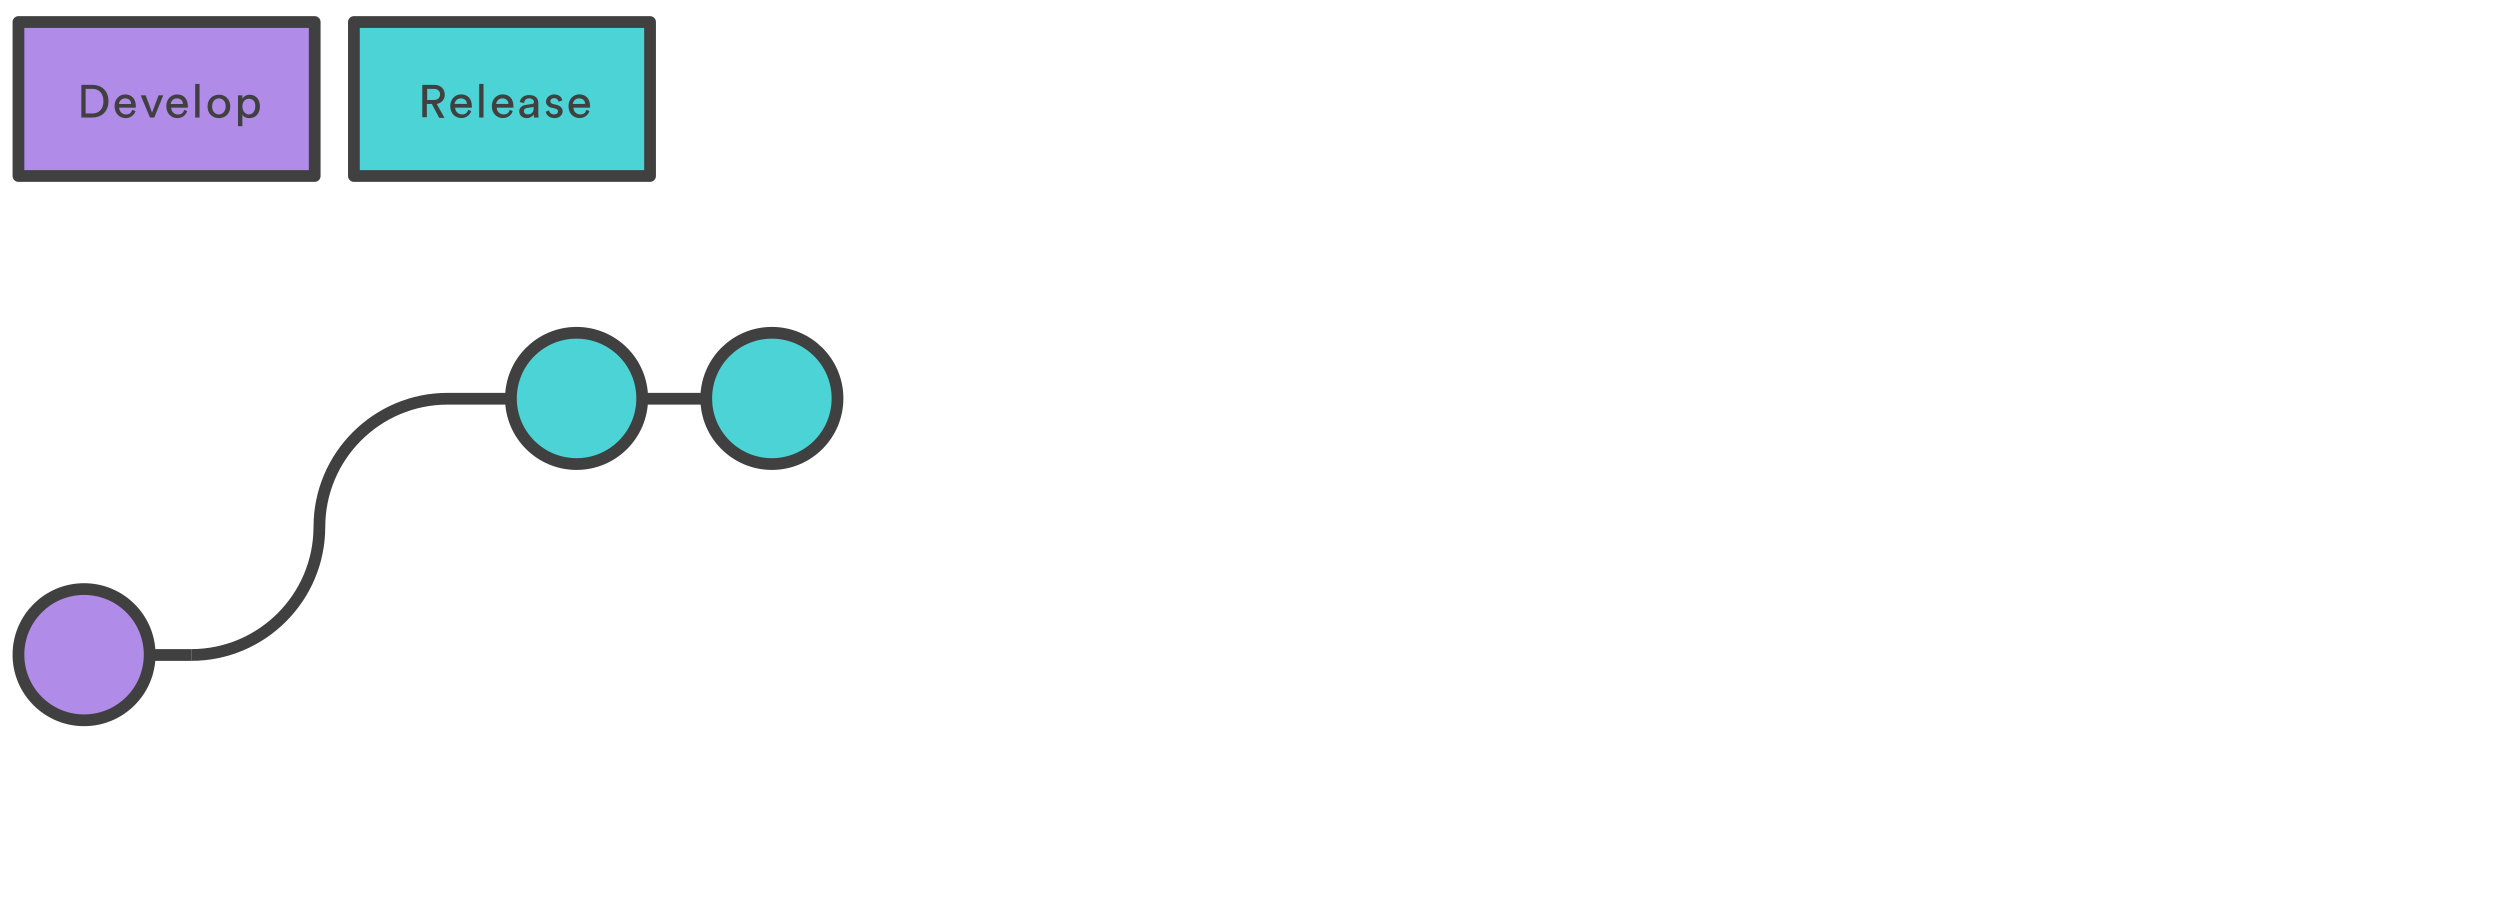
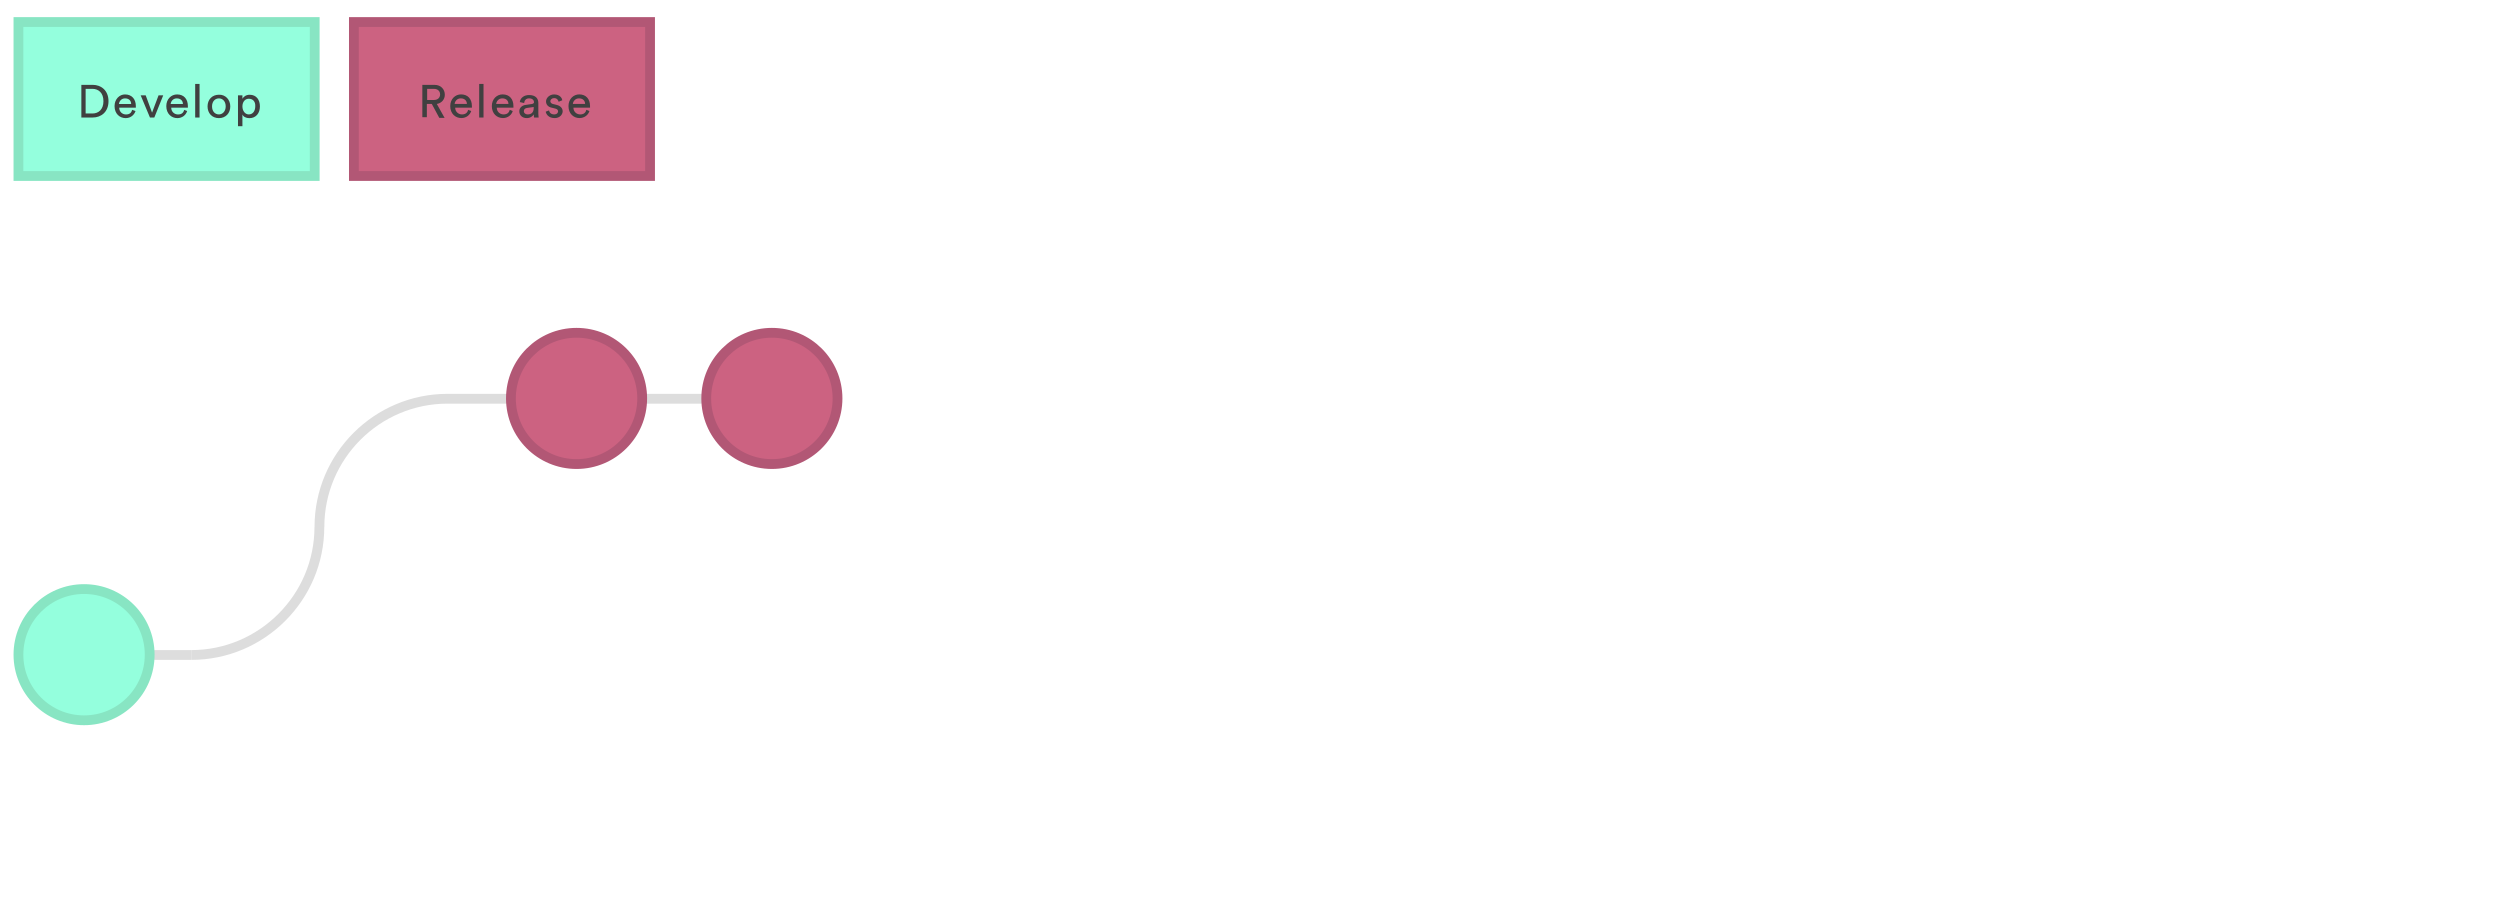
<svg xmlns="http://www.w3.org/2000/svg" version="1.1" id="Layer_1" x="0px" y="0px" width="127.559px" height="46.01px" viewBox="0 0 127.559 46.01" enable-background="new 0 0 127.559 46.01" xml:space="preserve">
  <g id="git_x5F_workflow_x5F_9">
-     <path fill="none" stroke="#404040" stroke-width="0.6" stroke-miterlimit="10" d="M9.758,33.42h-2.2" />
-     <circle fill="#B18BE8" stroke="#404040" stroke-width="0.6" stroke-miterlimit="10" cx="4.289" cy="33.404" r="3.348" />
-     <path fill="none" stroke="#404040" stroke-width="0.6" stroke-miterlimit="10" d="M16.296,26.882c0,3.604-2.935,6.538-6.538,6.538    M23.024,20.345h-0.19c-3.604,0-6.537,2.934-6.537,6.537 M42.732,20.345H23.024" />
-     <circle fill="#4CD3D6" stroke="#404040" stroke-width="0.6" stroke-linejoin="round" stroke-miterlimit="10" cx="39.384" cy="20.329" r="3.349" />
-     <circle fill="#4CD3D6" stroke="#404040" stroke-width="0.6" stroke-linejoin="round" stroke-miterlimit="10" cx="29.418" cy="20.329" r="3.349" />
+     <path fill="none" stroke="#DDDDDD" stroke-width="0.5" stroke-miterlimit="10" d="M9.758,33.42h-2.2" />
+     <circle fill="#94FFDD" stroke="#88E5C3" stroke-width="0.5" stroke-miterlimit="10" cx="4.289" cy="33.404" r="3.348" />
+     <path fill="none" stroke="#DDDDDD" stroke-width="0.5" stroke-miterlimit="10" d="M16.296,26.882c0,3.604-2.937,6.538-6.538,6.538    M23.024,20.345h-0.188c-3.604,0-6.537,2.934-6.537,6.537 M42.732,20.345H23.024" />
+     <circle fill="#CC6281" stroke="#B25775" stroke-width="0.5" stroke-miterlimit="10" cx="39.384" cy="20.329" r="3.349" />
+     <circle fill="#CC6281" stroke="#B25775" stroke-width="0.5" stroke-miterlimit="10" cx="29.418" cy="20.329" r="3.349" />
  </g>
-   <path fill="#4CD3D6" stroke="#404040" stroke-width="0.6" stroke-linecap="round" stroke-linejoin="round" stroke-miterlimit="10" d="  M18.057,1.124h15.111v7.856H18.057V1.124z" />
-   <path fill="#404040" d="M22.032,5.304H21.78v0.675h-0.233V4.33h0.627c0.313,0,0.52,0.219,0.52,0.504  c0,0.235-0.157,0.424-0.409,0.471l0.395,0.708H22.41L22.032,5.304z M22.141,5.101c0.189,0,0.314-0.111,0.314-0.283  c0-0.174-0.125-0.284-0.314-0.284h-0.346v0.567H22.141z M24.043,5.665c-0.064,0.204-0.254,0.359-0.504,0.359  c-0.299,0-0.566-0.219-0.566-0.611c0-0.359,0.252-0.597,0.551-0.597c0.347,0,0.552,0.236,0.552,0.597v0.08h-0.851  c0,0.201,0.158,0.345,0.346,0.345c0.188,0,0.283-0.094,0.314-0.235L24.043,5.665z M23.823,5.304c0-0.158-0.11-0.285-0.313-0.285  c-0.189,0-0.299,0.146-0.314,0.285H23.823z M24.45,5.996V4.281h0.221v1.715H24.45z M26.163,5.665  c-0.062,0.204-0.252,0.359-0.502,0.359c-0.3,0-0.566-0.219-0.566-0.611c0-0.359,0.252-0.597,0.551-0.597  c0.347,0,0.551,0.236,0.551,0.597v0.08h-0.85c0,0.201,0.156,0.345,0.346,0.345c0.19,0,0.283-0.094,0.314-0.235L26.163,5.665z   M25.942,5.304c0-0.158-0.108-0.285-0.312-0.285c-0.189,0-0.299,0.146-0.314,0.285H25.942z M26.838,5.351l0.313-0.047  c0.062-0.016,0.095-0.047,0.095-0.08c0-0.109-0.078-0.205-0.25-0.205c-0.158,0-0.236,0.096-0.254,0.238l-0.22-0.049  c0.031-0.22,0.22-0.359,0.474-0.359c0.346,0,0.471,0.189,0.471,0.408v0.55c0,0.094,0.016,0.156,0.016,0.189h-0.235  c0-0.033-0.017-0.08-0.017-0.158c-0.047,0.078-0.158,0.188-0.358,0.188c-0.238,0-0.379-0.155-0.379-0.346  C26.493,5.493,26.651,5.366,26.838,5.351z M27.231,5.509V5.46l-0.346,0.049c-0.094,0.016-0.158,0.062-0.158,0.171  c0,0.08,0.08,0.158,0.189,0.158C27.09,5.838,27.231,5.76,27.231,5.509z M28.016,5.634c0.019,0.126,0.111,0.204,0.269,0.204  c0.125,0,0.188-0.078,0.188-0.158c0-0.062-0.049-0.124-0.143-0.14l-0.188-0.047C27.969,5.46,27.86,5.335,27.86,5.177  c0-0.188,0.188-0.359,0.408-0.359c0.314,0,0.408,0.201,0.424,0.297l-0.188,0.078c-0.017-0.061-0.064-0.188-0.236-0.188  c-0.108,0-0.188,0.08-0.188,0.158c0,0.061,0.049,0.125,0.127,0.141l0.188,0.047c0.205,0.047,0.314,0.174,0.314,0.329  c0,0.158-0.142,0.346-0.408,0.346c-0.314,0-0.439-0.203-0.455-0.33L28.016,5.634z M30.075,5.665  c-0.062,0.204-0.253,0.359-0.505,0.359c-0.297,0-0.563-0.219-0.563-0.611c0-0.359,0.252-0.597,0.549-0.597  c0.346,0,0.551,0.236,0.551,0.597v0.08h-0.848c0,0.201,0.156,0.345,0.346,0.345c0.188,0,0.281-0.094,0.312-0.235L30.075,5.665z   M29.854,5.304c0-0.158-0.108-0.285-0.313-0.285c-0.188,0-0.299,0.146-0.314,0.285H29.854z" />
-   <path fill="#B18BE8" stroke="#404040" stroke-width="0.6" stroke-linecap="round" stroke-linejoin="round" stroke-miterlimit="10" d="  M0.941,1.124h15.116V8.98H0.941V1.124z" />
-   <path fill="#404040" d="M4.151,5.996V4.329h0.58c0.425,0,0.803,0.283,0.803,0.834S5.156,5.996,4.731,5.996H4.151z M4.716,5.791  c0.31,0,0.562-0.204,0.562-0.628c0-0.427-0.254-0.63-0.562-0.63H4.369v1.258H4.716z M6.915,5.665  C6.848,5.869,6.661,6.027,6.414,6.027c-0.302,0-0.569-0.22-0.569-0.612c0-0.359,0.253-0.597,0.532-0.597  c0.347,0,0.554,0.236,0.554,0.597v0.08H6.083c0,0.201,0.154,0.345,0.347,0.345c0.186,0,0.278-0.093,0.311-0.235L6.915,5.665z   M6.692,5.305c0-0.158-0.106-0.285-0.314-0.285c-0.187,0-0.294,0.145-0.311,0.285H6.692z M7.874,5.996H7.651L7.178,4.865h0.256  l0.324,0.882L8.09,4.865h0.238L7.874,5.996z M9.549,5.665C9.487,5.869,9.301,6.027,9.047,6.027c-0.295,0-0.562-0.22-0.562-0.612  c0-0.359,0.252-0.597,0.548-0.597c0.348,0,0.551,0.236,0.551,0.597v0.08H8.737c0,0.201,0.156,0.345,0.343,0.345  c0.19,0,0.284-0.093,0.315-0.235L9.549,5.665z M9.333,5.305c0-0.158-0.109-0.285-0.314-0.285c-0.188,0-0.295,0.145-0.312,0.285  H9.333z M9.959,5.996V4.281h0.223v1.715H9.959z M11.75,5.429c0,0.347-0.234,0.598-0.58,0.598c-0.349,0-0.58-0.251-0.58-0.598  c0-0.344,0.231-0.596,0.58-0.596C11.502,4.818,11.75,5.085,11.75,5.429z M11.516,5.429c0-0.266-0.16-0.409-0.346-0.409  c-0.187,0-0.349,0.145-0.349,0.409c0,0.267,0.162,0.409,0.349,0.409C11.356,5.838,11.516,5.681,11.516,5.429z M12.143,6.436V4.865  h0.224v0.175c0.062-0.111,0.186-0.205,0.372-0.205c0.349,0,0.523,0.268,0.523,0.596c0,0.332-0.191,0.598-0.539,0.598  c-0.172,0-0.311-0.076-0.356-0.188v0.598h-0.224V6.436z M12.694,5.038c-0.202,0-0.327,0.171-0.327,0.391  c0,0.236,0.141,0.409,0.327,0.409c0.205,0,0.33-0.173,0.33-0.409C13.04,5.194,12.915,5.038,12.694,5.038z" />
+   <path fill="#CC6281" stroke="#B25775" stroke-width="0.5" stroke-miterlimit="10" d="M18.057,1.124h15.111V8.98H18.057V1.124z" />
+   <path fill="#404040" d="M22.032,5.304H21.78v0.675h-0.231V4.33h0.627c0.312,0,0.52,0.219,0.52,0.504  c0,0.235-0.155,0.424-0.407,0.471l0.395,0.708h-0.27L22.032,5.304z M22.141,5.101c0.189,0,0.314-0.111,0.314-0.283  c0-0.174-0.125-0.284-0.314-0.284h-0.346v0.567H22.141z M24.043,5.665c-0.064,0.204-0.254,0.359-0.504,0.359  c-0.299,0-0.566-0.219-0.566-0.611c0-0.359,0.252-0.597,0.551-0.597c0.349,0,0.554,0.236,0.554,0.597v0.08h-0.853  c0,0.201,0.158,0.345,0.346,0.345c0.188,0,0.283-0.094,0.314-0.235L24.043,5.665z M23.823,5.304c0-0.158-0.11-0.285-0.313-0.285  c-0.189,0-0.299,0.146-0.314,0.285H23.823z M24.45,5.996V4.281h0.221v1.715H24.45z M26.163,5.665  c-0.062,0.204-0.252,0.359-0.502,0.359c-0.302,0-0.566-0.219-0.566-0.611c0-0.359,0.252-0.597,0.551-0.597  c0.349,0,0.551,0.236,0.551,0.597v0.08h-0.85c0,0.201,0.156,0.345,0.346,0.345c0.19,0,0.283-0.094,0.314-0.235L26.163,5.665z   M25.942,5.304c0-0.158-0.106-0.285-0.312-0.285c-0.189,0-0.299,0.146-0.314,0.285H25.942z M26.838,5.351l0.312-0.047  c0.062-0.016,0.097-0.047,0.097-0.08c0-0.109-0.078-0.205-0.25-0.205c-0.158,0-0.236,0.096-0.254,0.238l-0.222-0.049  c0.031-0.22,0.222-0.359,0.476-0.359c0.346,0,0.471,0.189,0.471,0.408v0.55c0,0.094,0.016,0.156,0.016,0.189h-0.233  c0-0.033-0.019-0.08-0.019-0.158c-0.047,0.078-0.156,0.188-0.356,0.188c-0.238,0-0.379-0.155-0.379-0.346  C26.493,5.493,26.651,5.366,26.838,5.351z M27.231,5.509V5.46l-0.346,0.049c-0.094,0.016-0.158,0.062-0.158,0.171  c0,0.08,0.08,0.158,0.189,0.158C27.09,5.838,27.231,5.76,27.231,5.509z M28.016,5.634c0.021,0.126,0.111,0.204,0.271,0.204  c0.125,0,0.188-0.078,0.188-0.158c0-0.062-0.049-0.124-0.143-0.14l-0.188-0.047C27.969,5.46,27.86,5.335,27.86,5.177  c0-0.188,0.188-0.359,0.408-0.359c0.314,0,0.408,0.201,0.424,0.297l-0.188,0.078c-0.019-0.061-0.064-0.188-0.236-0.188  c-0.106,0-0.188,0.08-0.188,0.158c0,0.061,0.049,0.125,0.127,0.141l0.188,0.047c0.205,0.047,0.314,0.174,0.314,0.329  c0,0.158-0.144,0.346-0.408,0.346c-0.314,0-0.439-0.203-0.455-0.33L28.016,5.634z M30.075,5.665  c-0.062,0.204-0.255,0.359-0.507,0.359c-0.297,0-0.562-0.219-0.562-0.611c0-0.359,0.252-0.597,0.549-0.597  c0.346,0,0.551,0.236,0.551,0.597v0.08h-0.848c0,0.201,0.156,0.345,0.346,0.345c0.188,0,0.281-0.094,0.312-0.235L30.075,5.665z   M29.854,5.304c0-0.158-0.106-0.285-0.312-0.285c-0.188,0-0.299,0.146-0.314,0.285H29.854z" />
+   <path fill="#94FFDD" stroke="#88E5C3" stroke-width="0.5" stroke-miterlimit="10" d="M0.941,1.124h15.116V8.98H0.941V1.124z" />
+   <path fill="#404040" d="M4.151,5.996V4.329h0.58c0.427,0,0.805,0.283,0.805,0.834c0,0.551-0.378,0.833-0.805,0.833H4.151z   M4.716,5.791c0.31,0,0.562-0.204,0.562-0.628c0-0.427-0.254-0.63-0.562-0.63H4.369v1.258H4.716z M6.915,5.665  C6.848,5.869,6.661,6.027,6.414,6.027c-0.304,0-0.569-0.22-0.569-0.612c0-0.359,0.253-0.597,0.532-0.597  c0.347,0,0.554,0.236,0.554,0.597v0.08H6.083c0,0.201,0.152,0.345,0.347,0.345c0.188,0,0.278-0.093,0.312-0.235L6.915,5.665z   M6.692,5.305c0-0.158-0.104-0.285-0.312-0.285c-0.188,0-0.294,0.145-0.312,0.285H6.692z M7.874,5.996H7.651L7.178,4.865h0.256  l0.324,0.882L8.09,4.865h0.238L7.874,5.996z M9.549,5.665C9.487,5.869,9.301,6.027,9.047,6.027c-0.295,0-0.562-0.22-0.562-0.612  c0-0.359,0.252-0.597,0.55-0.597c0.348,0,0.551,0.236,0.551,0.597v0.08H8.737c0,0.201,0.156,0.345,0.345,0.345  s0.284-0.093,0.313-0.235L9.549,5.665z M9.333,5.305c0-0.158-0.109-0.285-0.314-0.285c-0.188,0-0.295,0.145-0.312,0.285H9.333z   M9.959,5.996V4.281h0.223v1.715H9.959z M11.75,5.429c0,0.347-0.234,0.598-0.58,0.598c-0.351,0-0.58-0.251-0.58-0.598  c0-0.344,0.229-0.596,0.58-0.596C11.502,4.818,11.75,5.085,11.75,5.429z M11.516,5.429c0-0.266-0.16-0.409-0.346-0.409  c-0.188,0-0.351,0.145-0.351,0.409c0,0.267,0.162,0.409,0.351,0.409C11.356,5.838,11.516,5.681,11.516,5.429z M12.143,6.436V4.865  h0.226V5.04c0.062-0.111,0.186-0.205,0.372-0.205c0.349,0,0.521,0.268,0.521,0.596c0,0.332-0.191,0.598-0.539,0.598  c-0.172,0-0.311-0.076-0.354-0.188v0.598h-0.226V6.436z M12.694,5.038c-0.2,0-0.325,0.171-0.325,0.391  c0,0.236,0.141,0.409,0.325,0.409c0.205,0,0.33-0.173,0.33-0.409C13.04,5.194,12.915,5.038,12.694,5.038z" />
</svg>
